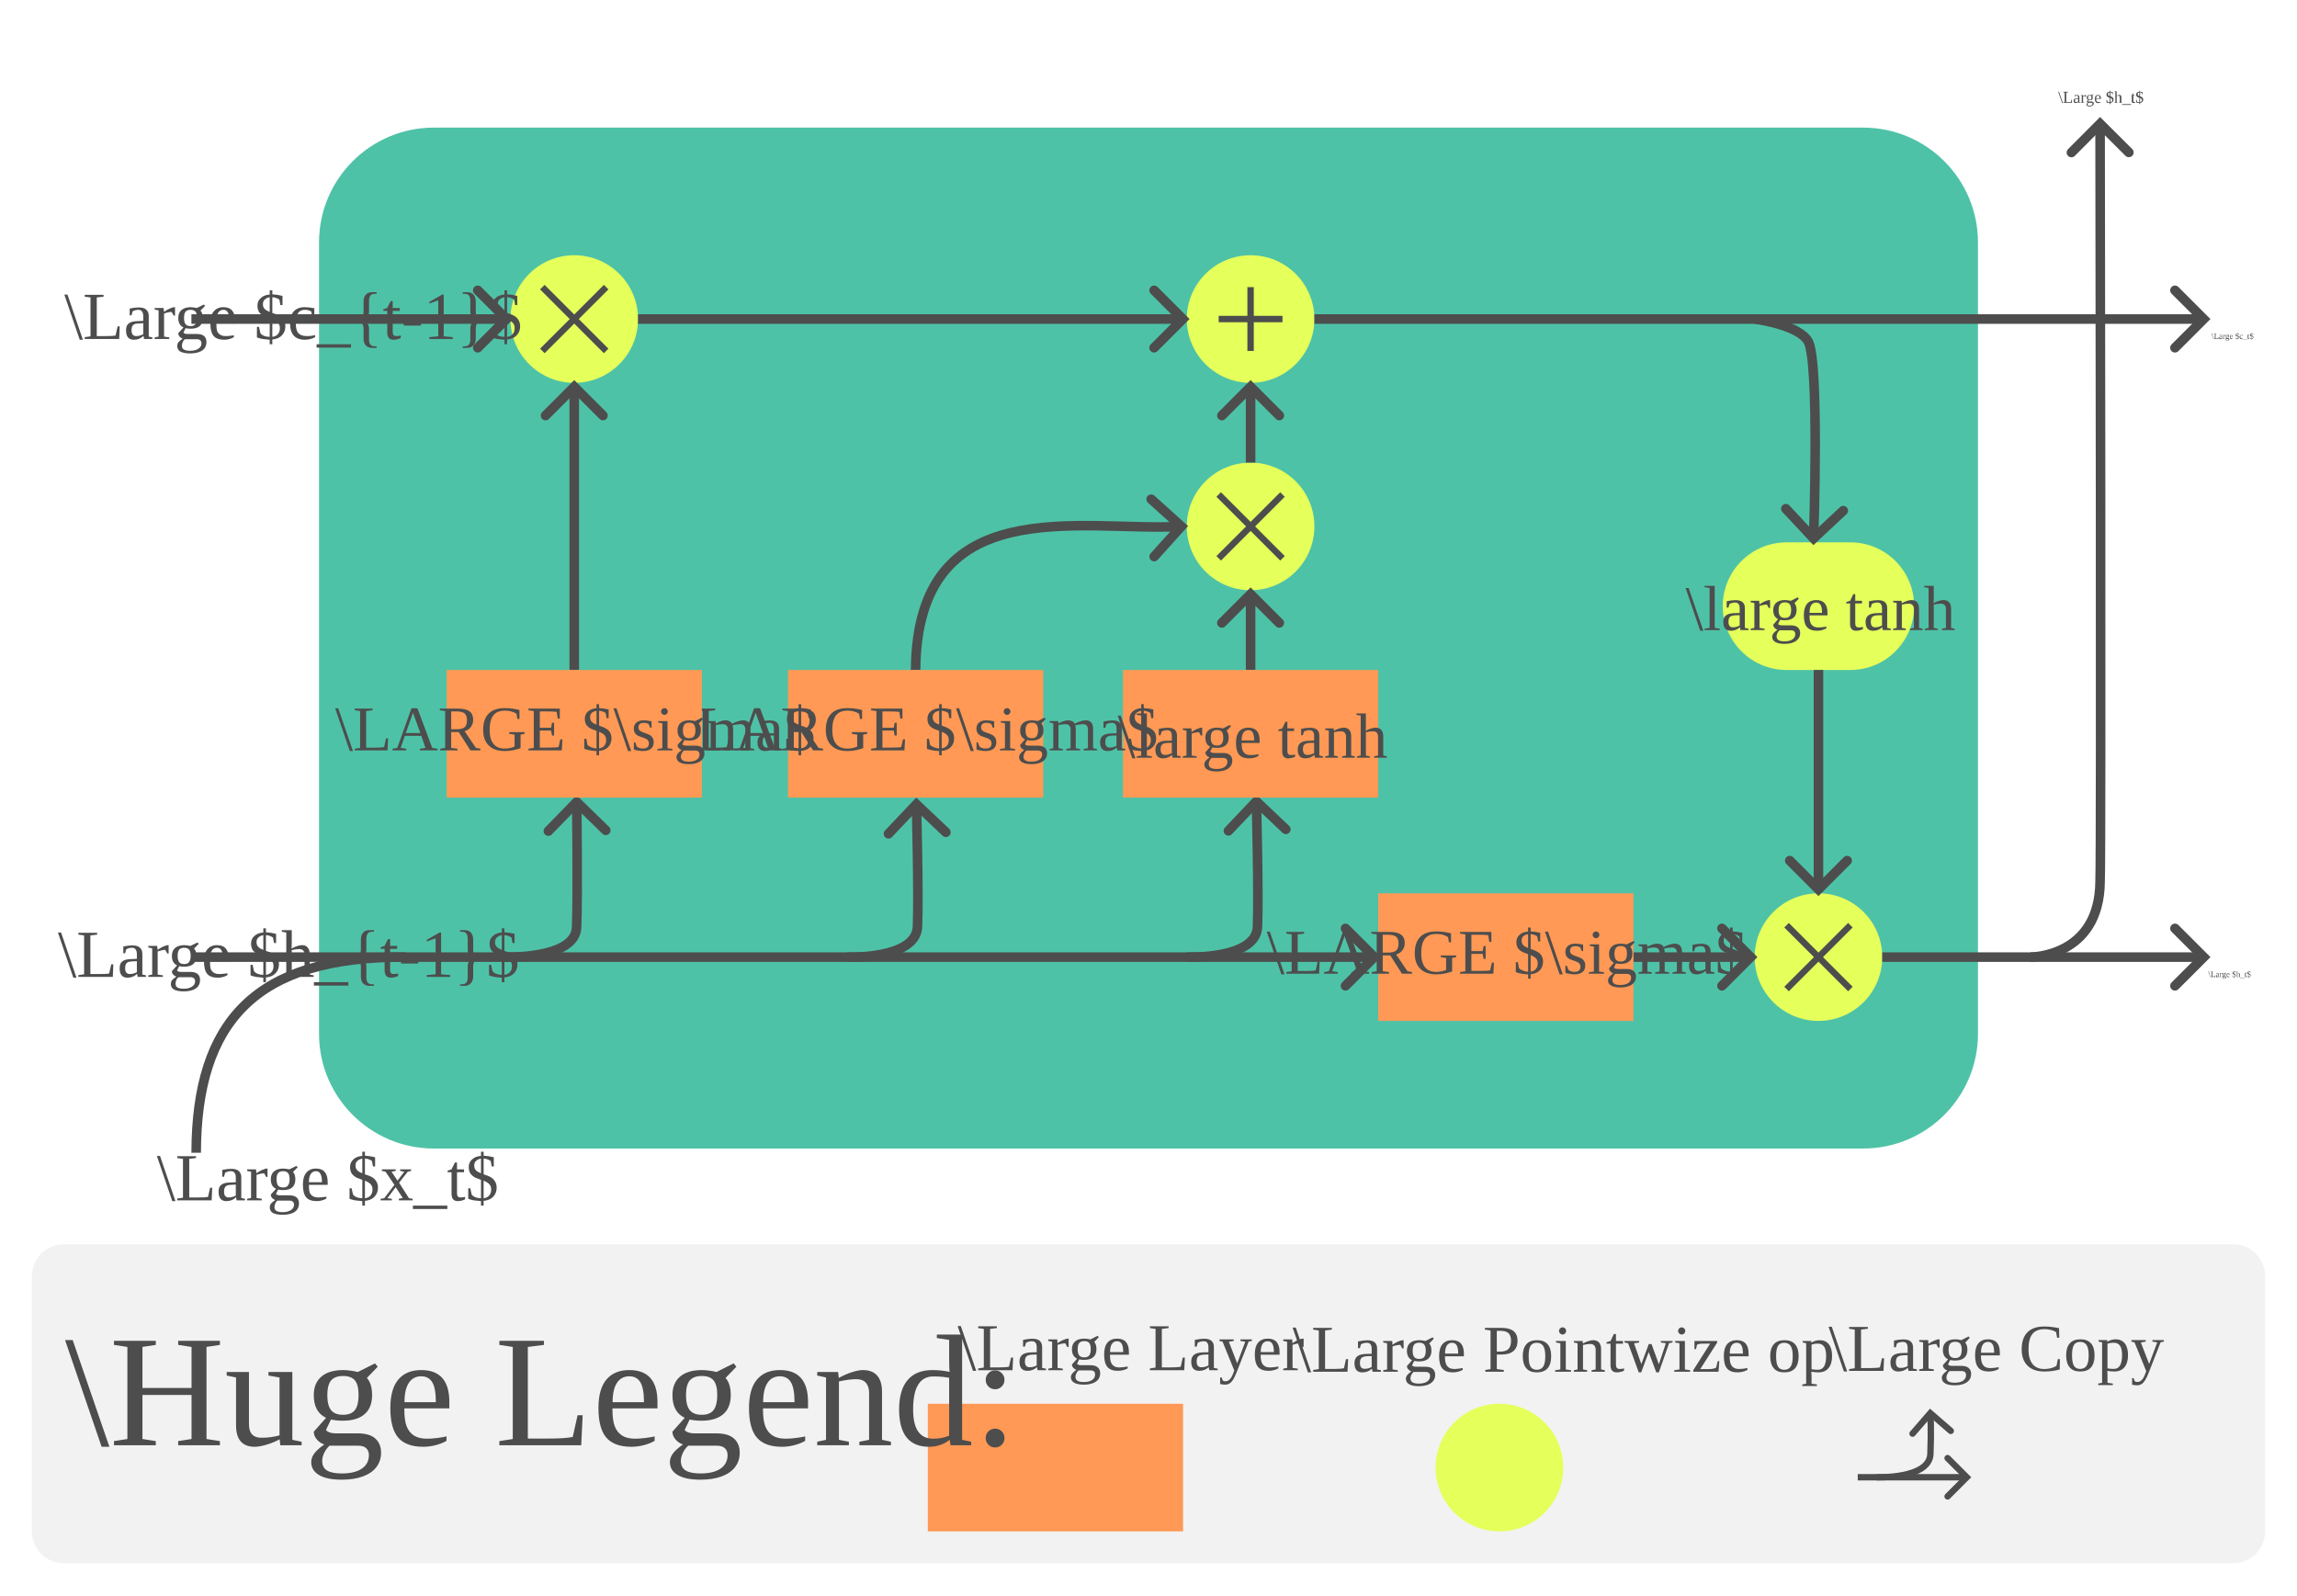
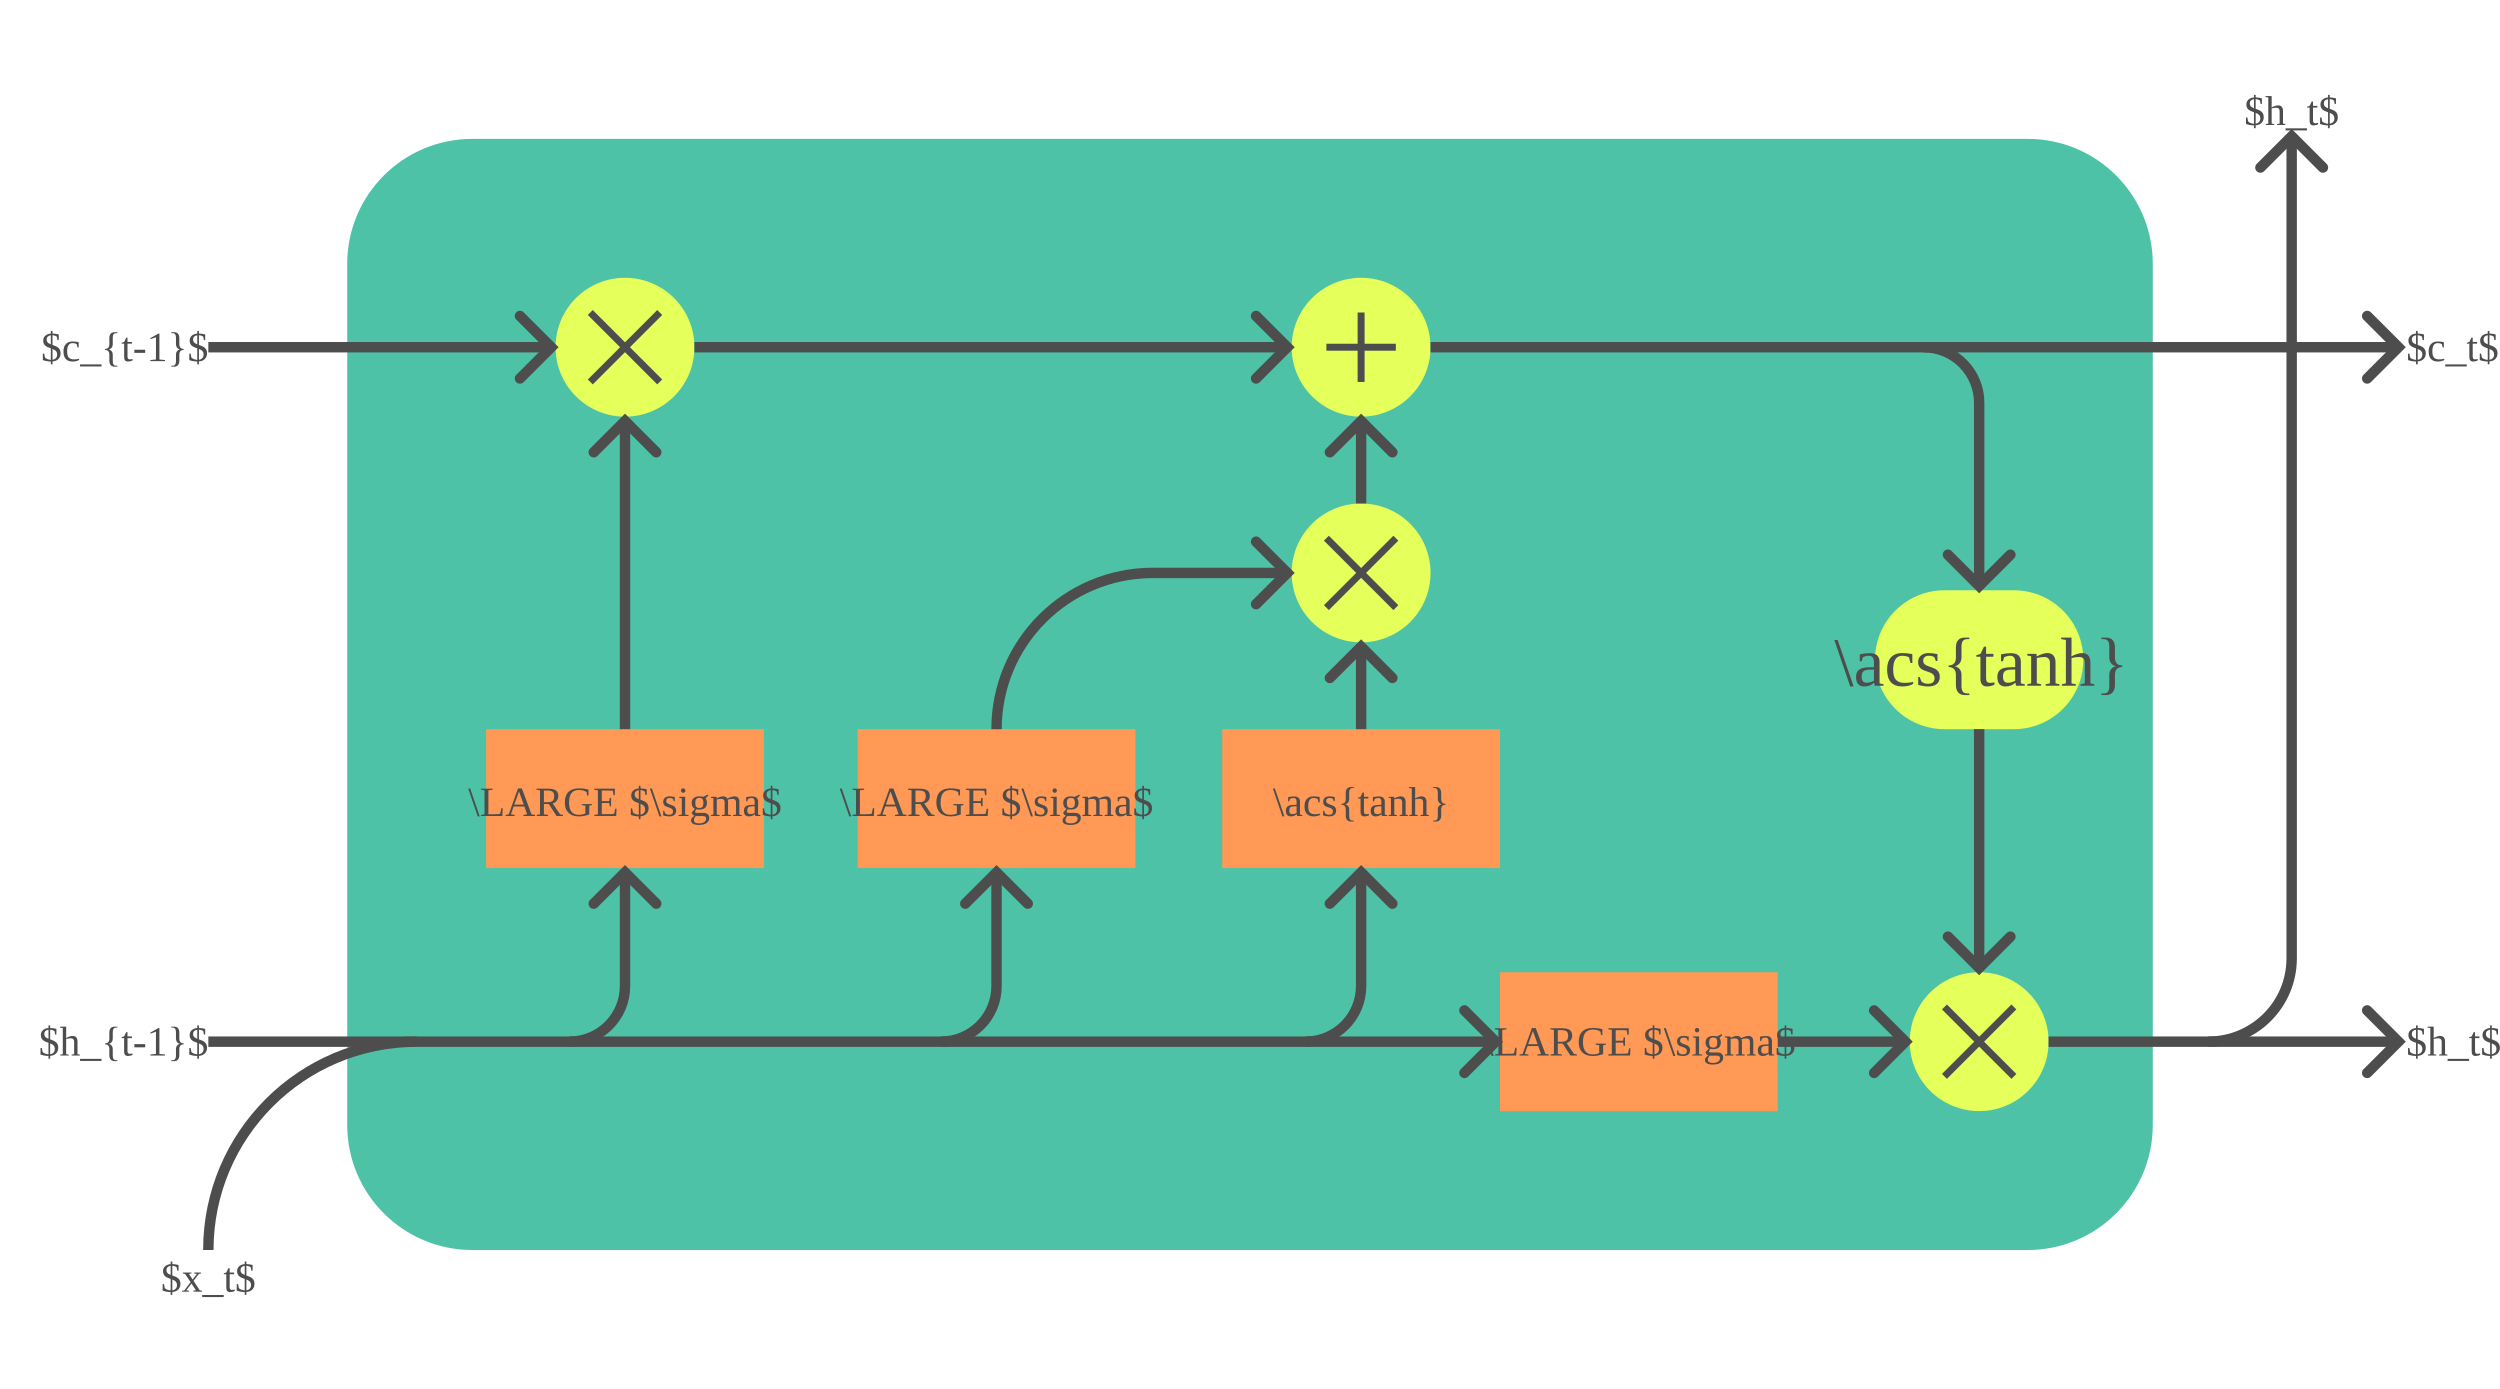
- <svg xmlns="http://www.w3.org/2000/svg" width="720px" height="500px" viewBox="0 0 720 500" version="1.1" id="svg8" xml:space="preserve">
+ <svg xmlns="http://www.w3.org/2000/svg" width="720" height="400" viewBox="0 0 720 400" version="1.1" id="svg8" xml:space="preserve">
  <defs id="defs2">
    <marker style="overflow:visible" id="arrow" refX="0" refY="0" orient="auto-start-reverse" markerWidth="4.207" markerHeight="7" viewBox="0 0 4.207 7" preserveAspectRatio="xMidYMid">
      <path style="fill:none;stroke:context-stroke;stroke-width:1;stroke-linecap:round" d="M 3,-3 0,0 3,3" id="arrow3" transform="rotate(180,0.125,0)" />
    </marker>
  </defs>
  <g id="cell">
-     <rect id="background" width="520" height="320" x="100" y="40" ry="36" fill="#4ec2a7" />
+     <rect id="background" width="520" height="320" x="100" y="40" ry="36" fill="#4ec2a7" rx="36" />
    <g id="pointwise">
      <circle id="mult1" cx="180" cy="100" r="20" stroke="none" fill="#e5ff5b" />
      <circle id="mult2" cx="392" cy="165" r="20" stroke="none" fill="#e5ff5b" />
      <circle id="mult3" cx="570" cy="300" r="20" stroke="none" fill="#e5ff5b" />
      <circle id="add" cx="392" cy="100" r="20" stroke="none" fill="#e5ff5b" />
-       <rect y="170" x="540" height="40" width="60" id="tanh2" ry="20" fill="#e5ff5b" />
-       <text x="570.65" y="197.5" id="textTanhPointwise" fill="#4d4d4d" stroke="none" font-size="20px" text-anchor="middle">\large tanh</text>
+       <rect y="170" x="540" height="40" width="60" id="tanh2" ry="20" fill="#e5ff5b" rx="20" />
+       <text x="570.65" y="197.5" id="textTanhPointwise" fill="#4d4d4d" stroke="none" font-size="20px" text-anchor="middle">\acs{tanh}</text>
      <g id="plusSign">
        <line x1="392" x2="392" y1="110" y2="90" stroke-width="2" stroke="#4d4d4d" id="plus1" />
        <line x1="402" x2="382" y1="100" y2="100" stroke-width="2" stroke="#4d4d4d" id="plus2" />
      </g>
      <g id="multSign1">
        <line x1="170" x2="190" y1="110" y2="90" stroke-width="2" stroke="#4d4d4d" id="line1773" />
        <line x1="190" x2="170" y1="110" y2="90" stroke-width="2" stroke="#4d4d4d" id="line1771" />
      </g>
      <g id="multSign3">
        <line x1="560" x2="580" y1="310" y2="290" stroke-width="2" stroke="#4d4d4d" id="mult2-9" />
        <line x1="580" x2="560" y1="310" y2="290" stroke-width="2" stroke="#4d4d4d" id="mult1-3" />
      </g>
      <g id="multSign2">
        <line x1="402" x2="382" y1="175" y2="155" stroke-width="2" stroke="#4d4d4d" id="mult2-0" />
        <line x1="402" x2="382" y1="155" y2="175" stroke-width="2" stroke="#4d4d4d" id="mult1-6" />
      </g>
    </g>
+     <g id="NN">
+       <rect id="tanhNN" width="80" height="40" x="352" y="210" fill="#ff9955" stroke="none" />
+       <text x="392" y="235" id="textTanh" fill="#4d4d4d" stroke="none" font-size="12" text-anchor="middle">\acs{tanh}</text>
+       <rect id="sigmoid3" width="80" height="40" x="432" y="280" fill="#ff9955" stroke="none" />
+       <text x="472" y="304" id="textSig3" fill="#4d4d4d" stroke="none" font-size="12" text-anchor="middle">\LARGE $\sigma$</text>
+       <rect id="sigmoid2" width="80" height="40" x="247" y="210" fill="#ff9955" stroke="none" />
+       <text x="287" y="235" id="textSig2" fill="#4d4d4d" stroke="none" font-size="12" text-anchor="middle">\LARGE $\sigma$</text>
+       <rect id="sigmoid1" width="80" height="40" x="140" y="210" fill="#ff9955" stroke="none" />
+       <text x="180" y="235" id="textSig1" fill="#4d4d4d" stroke="none" font-size="12" text-anchor="middle">\LARGE $\sigma$</text>
+     </g>
    <g id="paths">
      <line x1="392" x2="392" y1="210" y2="187" stroke-width="3" stroke="#4d4d4d" marker-end="url(#arrow)" id="line1963" />
      <line x1="392" x2="392" y1="145" y2="122" stroke-width="3" stroke="#4d4d4d" marker-end="url(#arrow)" id="line2540" />
      <line x1="570" x2="570" y1="210" y2="278" stroke-width="3" stroke="#4d4d4d" marker-end="url(#arrow)" id="line2545" />
      <line x1="180" x2="180" y1="210" y2="122" stroke-width="3" stroke="#4d4d4d" marker-end="url(#arrow)" id="line2541" />
      <line x1="60" x2="430" y1="300" y2="300" stroke-width="3" stroke="#4d4d4d" id="line25415" marker-end="url(#arrow)" />
      <line x1="590" x2="690" y1="300" y2="300" stroke-width="3" stroke="#4d4d4d" id="line25411" marker-end="url(#arrow)" />
      <line x1="412" x2="690" y1="100" y2="100" stroke-width="3" stroke="#4d4d4d" id="line25419" marker-end="url(#arrow)" />
      <line x1="200" x2="370" y1="100" y2="100" stroke-width="3" stroke="#4d4d4d" id="line254153" marker-end="url(#arrow)" />
      <line x2="548" y1="300" y2="300" stroke-width="3" stroke="#4d4d4d" id="line1103" marker-end="url(#arrow)" x1="512" />
      <line x1="60" x2="158" y1="100" y2="100" stroke-width="3" stroke="#4d4d4d" id="line25416" marker-end="url(#arrow)" />
-       <path id="path1892" d="m 287,210 c 0.433,-56.455 51.848,-43.38 82.547,-44.964" fill="none" stroke="#4d4d4d" stroke-width="3" marker-end="url(#arrow)" />
-       <path id="path192" d="m 636.427,299.998 c 0,0 21.646,0.16 21.851,-23.717 0.405,-10.198 0,-236.738 0,-236.738" fill="none" stroke="#4d4d4d" stroke-width="3" marker-end="url(#arrow)" />
-       <path d="m 61.492,361.318 c 0.101,-41.225 18.661,-61.596 65.487,-61.315" id="path1992" fill="none" stroke="#4d4d4d" stroke-width="3" />
-       <path id="path1860" d="m 372.057,299.988 c 0,0 21.695,0.824 22.104,-9.481 0.409,-10.305 -0.327,-38.567 -0.327,-38.567" stroke="#4d4d4d" fill="none" stroke-width="3" marker-end="url(#arrow)" />
-       <path id="path1869" d="m 265.489,300.005 c 0,0 21.695,0.835 22.104,-9.597 0.409,-10.431 -0.32,-37.552 -0.32,-37.552" stroke="#4d4d4d" fill="none" stroke-width="3" marker-end="url(#arrow)" style="marker-end:url(#arrow);stroke-dasharray:none;stroke-dashoffset:0" />
-       <path id="path18699" d="m 157.557,299.988 c 0,0 22.77,0.961 23.18,-9.344 0.409,-10.305 0.039,-38.517 0.039,-38.517" stroke="#4d4d4d" fill="none" stroke-width="3" marker-end="url(#arrow)" />
-       <path id="path1865" d="m 550,100 c 0,0 14.111,1.794 16.841,7.159 C 570.321,113.995 568.5,168 568.5,168" stroke="#4d4d4d" fill="none" stroke-width="3" marker-end="url(#arrow)" />
-     </g>
-     <g id="NN">
-       <rect id="tanhNN" width="80" height="40" x="352" y="210" fill="#ff9955" stroke="none" />
-       <text x="392.65" y="237.5" id="textTanh" fill="#4d4d4d" stroke="none" font-size="20px" text-anchor="middle">\large tanh</text>
-       <rect id="sigmoid3" width="80" height="40" x="432" y="280" fill="#ff9955" stroke="none" />
-       <text x="472.34" y="305.2" id="textSig3" fill="#4d4d4d" stroke="none" font-size="20px" text-anchor="middle">\LARGE $\sigma$</text>
-       <rect id="sigmoid2" width="80" height="40" x="247" y="210" fill="#ff9955" stroke="none" />
-       <text x="287.74" y="235.2" id="textSig2" fill="#4d4d4d" stroke="none" font-size="20px" text-anchor="middle">\LARGE $\sigma$</text>
-       <rect id="sigmoid1" width="80" height="40" x="140" y="210" fill="#ff9955" stroke="none" />
-       <text x="180.34" y="235.2" id="textSig1" fill="#4d4d4d" stroke="none" font-size="20px" text-anchor="middle">\LARGE $\sigma$</text>
+       <path id="path1" d="m 636,300 a 24,24 0 0 0 24,-24 v -236" fill="none" stroke="#4d4d4d" stroke-width="3" marker-end="url(#arrow)" />
+       <path d="m 60,360 a 60,60 0 0 1 60,-60" id="path2" fill="none" stroke="#4d4d4d" stroke-width="3" />
+       <path id="path3" d="m 287,210 a 45,45 0 0 1 45,-45 h 38" fill="none" stroke="#4d4d4d" stroke-width="3" marker-end="url(#arrow)" />
+       <path id="path4" d="m 376,300 a 16,16 0 0 0 16,-16 v -32" stroke="#4d4d4d" fill="none" stroke-width="3" marker-end="url(#arrow)" />
+       <path id="path5" d="m 271,300 a 16,16 0 0 0 16,-16 v -32" stroke="#4d4d4d" fill="none" stroke-width="3" marker-end="url(#arrow)" />
+       <path id="path6" d="m 164,300 a 16,16 0 0 0 16,-16 v -32" stroke="#4d4d4d" fill="none" stroke-width="3" marker-end="url(#arrow)" />
+       <path id="path7" d="m 554,100 a 16,16 0 0 1 16,16 v 52" stroke="#4d4d4d" fill="none" stroke-width="3" marker-end="url(#arrow)" />
    </g>
  </g>
-   <g id="calque" transform="matrix(5.233089,0,0,5.269717,-126.8663,-935.1793)" style="display:inline">
-     <text id="text1982" y="183.579" x="147.529" font-size="1" fill="#4d4d4d">\Large $h_t$</text>
-     <text id="text1988" y="197.622" x="156.702" font-size=".5" fill="#4d4d4d">\Large $c_t$</text>
-     <text id="text1994" y="235.574" x="156.511" font-size=".5" fill="#4d4d4d">\Large $h_t$</text>
-     <text x="33.639" y="248.858" id="text2002" font-size="4px" fill="#4d4d4d">\Large $x_t$</text>
-     <text x="28.097" y="197.622" id="text2010" font-size="4px" fill="#4d4d4d">\Large $c_{t-1}$</text>
-     <text x="27.715" y="235.574" id="text2058" fill="#4d4d4d" font-size="4px">\Large $h_{t-1}$</text>
-   </g>
-   <g id="Legend">
-     <rect y="390" rx="10" x="10" height="100" width="700" id="bg" fill="#f2f2f2" stroke="none" />
-     <g id="arrows">
-       <path id="copy2" d="m 582.312,463.033 h 33.667" marker-end="url(#arrow)" stroke="#4d4d4d" stroke-width="2" />
-       <path d="m 588.183,463.033 c 0,0 16.596,0.634 16.909,-7.292 0.313,-7.926 0,-12.297 0,-12.297" id="copy1" marker-end="url(#arrow)" stroke="#4d4d4d" fill="none" stroke-width="2" />
-     </g>
-     <circle id="legendCircle" cx="470" cy="460" r="20" stroke="none" fill="#e5ff5b" />
-     <rect id="legendRect" width="80" height="40" x="290.83" y="440" fill="#ff9955" stroke="none" />
-     <text id="copy" y="429.687" x="573.168" font-size="21px" fill="#4d4d4d" stroke="none">\Large Copy</text>
-     <text id="pointOpText" y="429.96" x="405.168" font-size="21px" fill="#4d4d4d" stroke="none">\Large Pointwize op</text>
-     <text id="layer" y="429.477" x="300.168" font-size="21px" fill="#4d4d4d" stroke="none">\Large Layer</text>
-     <text id="title" y="453" x="20.4" font-size="50px" fill="#4d4d4d" stroke="none">\Huge Legend:</text>
+   <g id="calque" style="display:inline">
+     <text id="text1982" y="36" x="660" font-size="12" fill="#4d4d4d" text-anchor="middle">$h_t$</text>
+     <text id="text1988" y="104" x="693" font-size="12" fill="#4d4d4d" text-anchor="begin">$c_t$</text>
+     <text id="text1994" y="304" x="693" font-size="12px" fill="#4d4d4d">$h_t$</text>
+     <text x="60" y="372" id="text2002" font-size="12" fill="#4d4d4d" text-anchor="middle">$x_t$</text>
+     <text x="60" y="104" id="text2010" font-size="12" fill="#4d4d4d" text-anchor="end">$c_{t-1}$</text>
+     <text x="60" y="304" id="text2058" fill="#4d4d4d" font-size="12" text-anchor="end">$h_{t-1}$</text>
  </g>
</svg>
